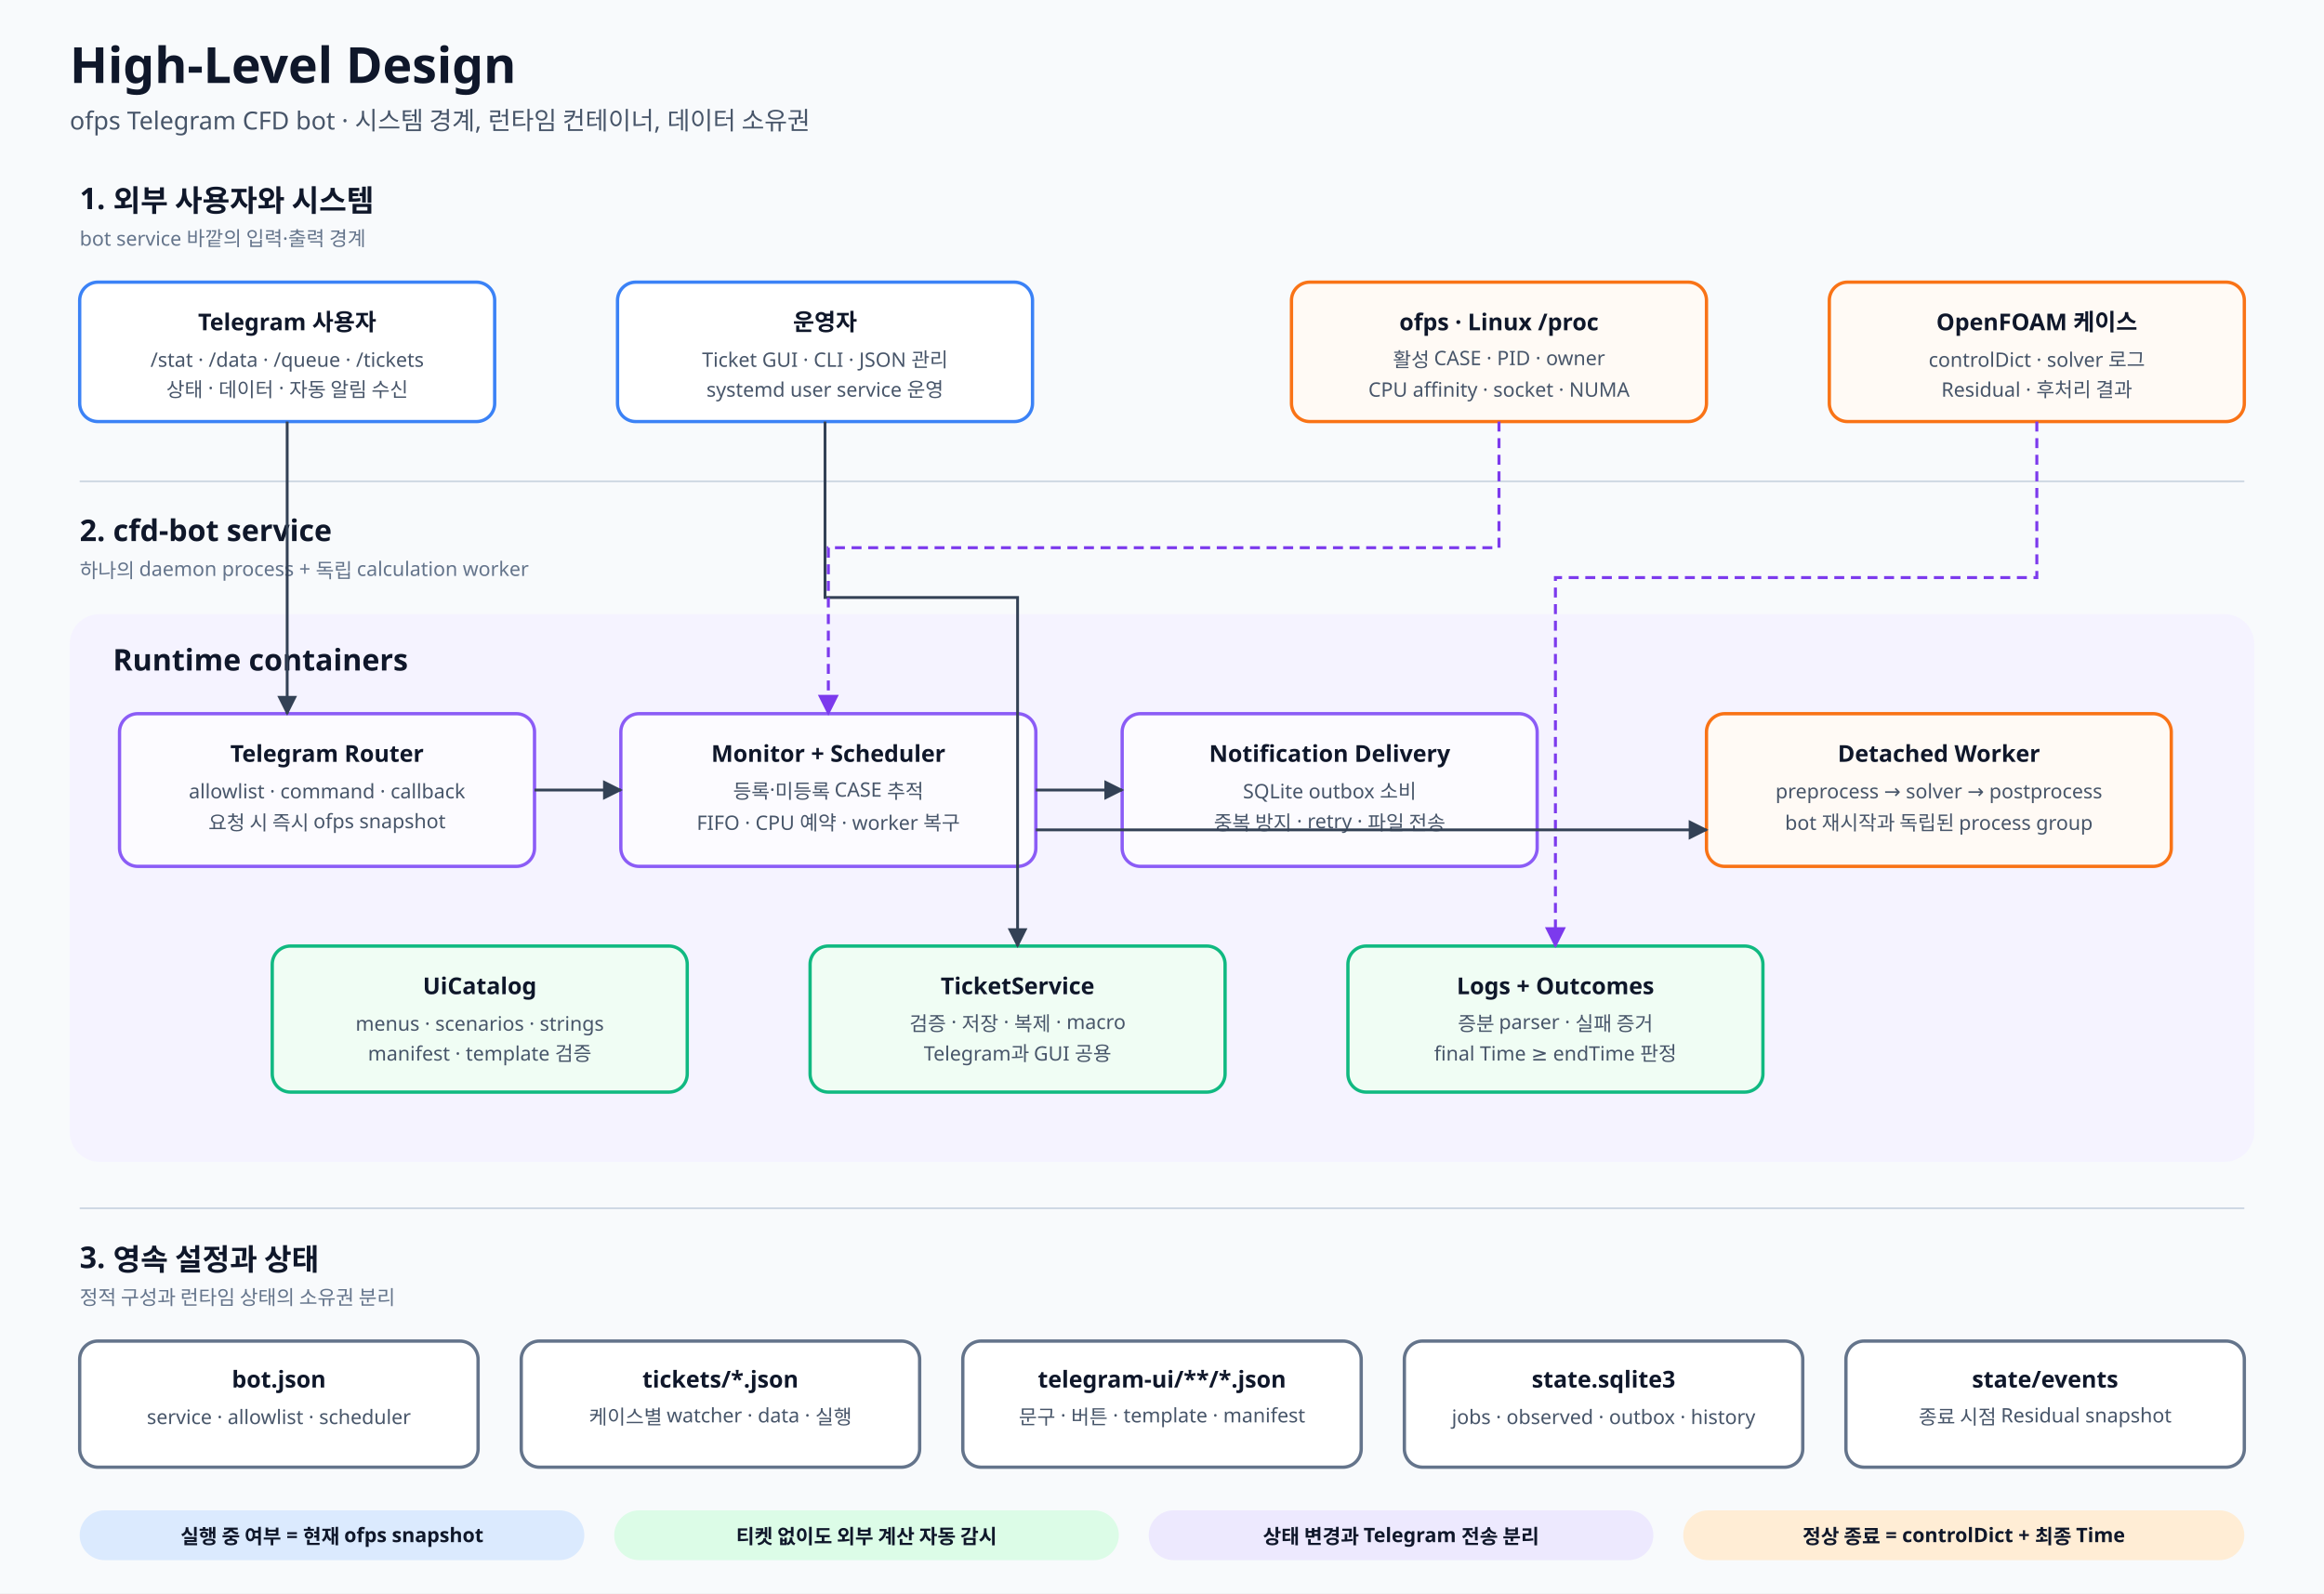
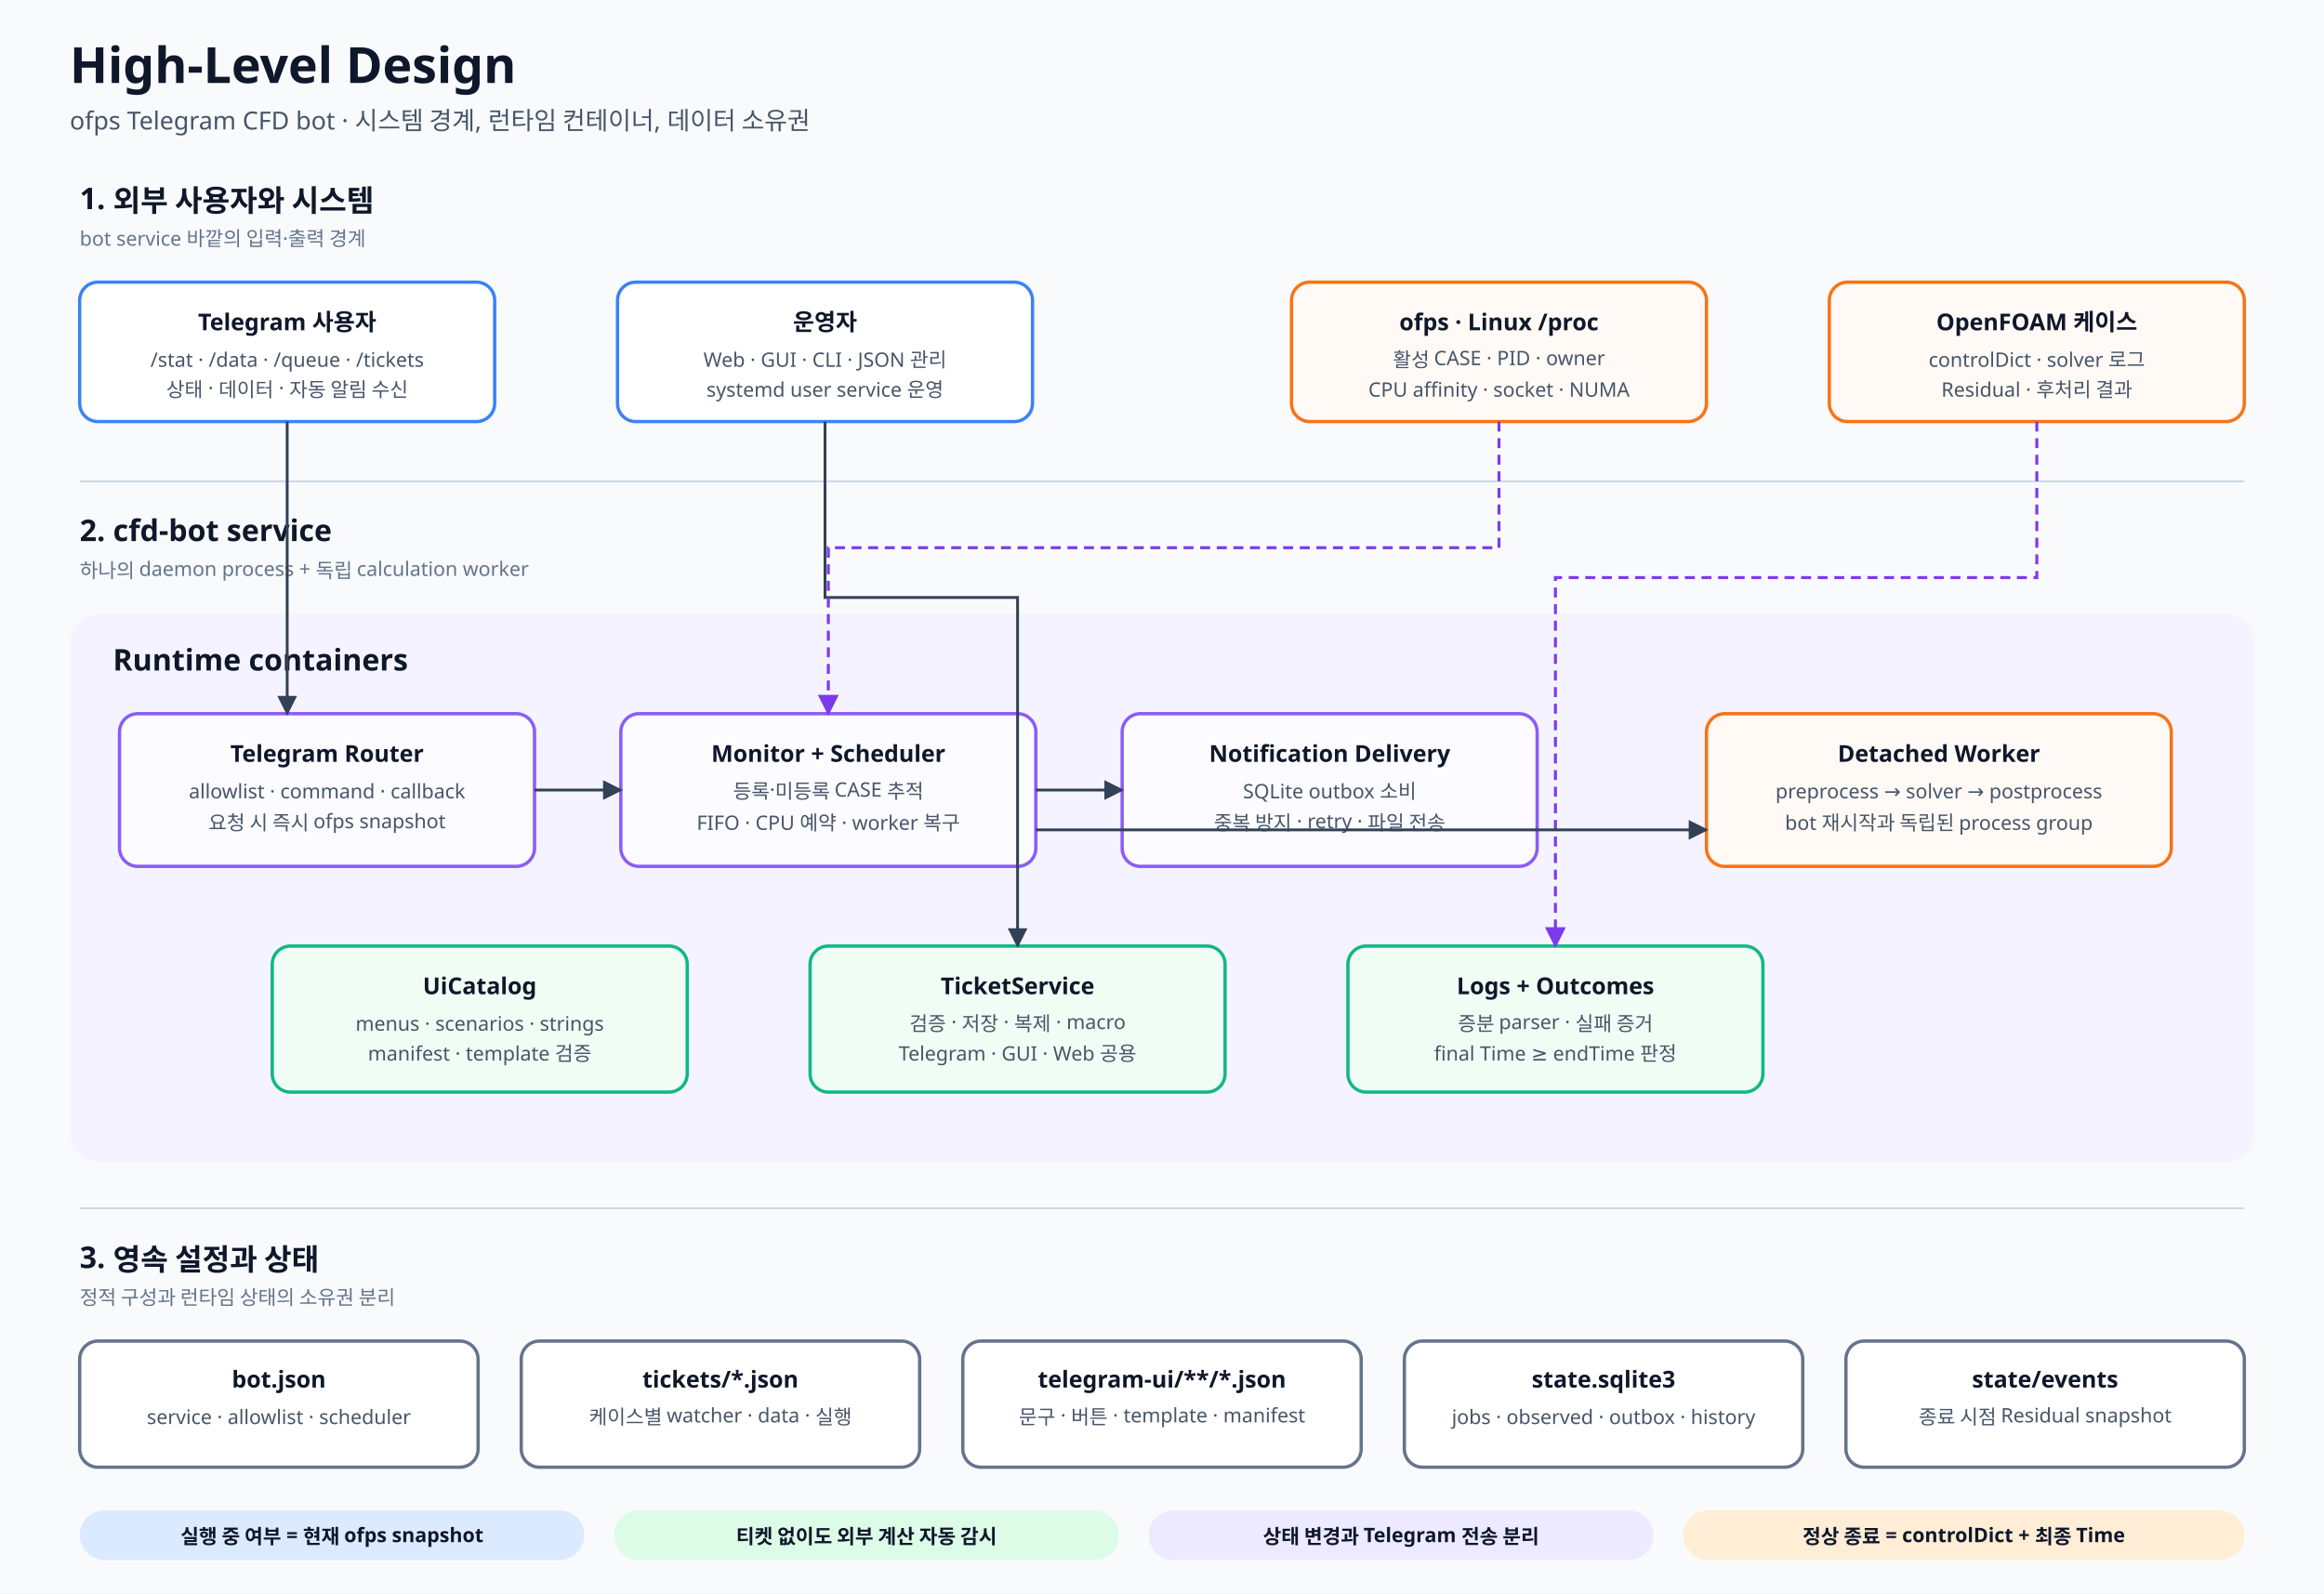
<svg xmlns="http://www.w3.org/2000/svg" width="1400" height="960" viewBox="0 0 1400 960" role="img" aria-labelledby="title desc">
  <defs>
    <marker id="arrow" viewBox="0 0 10 10" refX="9" refY="5" markerWidth="7" markerHeight="7" orient="auto-start-reverse">
      <path d="M0 0L10 5L0 10Z" fill="#334155" />
    </marker>
    <marker id="purple" viewBox="0 0 10 10" refX="9" refY="5" markerWidth="7" markerHeight="7" orient="auto-start-reverse">
      <path d="M0 0L10 5L0 10Z" fill="#7c3aed" />
    </marker>
    <filter id="shadow" x="-10%" y="-20%" width="120%" height="150%">
      <feDropShadow dx="0" dy="2" stdDeviation="3" flood-color="#0f172a" flood-opacity="0.1" />
    </filter>
    <style>
      text { font-family: "Noto Sans KR", "Apple SD Gothic Neo", "Malgun Gothic", sans-serif; fill: #0f172a; }
      .title { font-size: 30px; font-weight: 700; }
      .subtitle { font-size: 15px; fill: #475569; }
      .section { font-size: 18px; font-weight: 700; }
      .section-sub { font-size: 12px; fill: #64748b; }
      .card-title { font-size: 14px; font-weight: 700; text-anchor: middle; }
      .card-sub { font-size: 12px; fill: #475569; text-anchor: middle; }
      .small { font-size: 12px; fill: #475569; }
      .badge { font-size: 12px; font-weight: 700; text-anchor: middle; }
      .card { stroke-width: 2; rx: 11; }
      .user { fill: #ffffff; stroke: #3b82f6; }
      .bot { fill: #fcfbff; stroke: #8b5cf6; }
      .domain { fill: #f0fdf4; stroke: #10b981; }
      .external { fill: #fffaf5; stroke: #f97316; }
      .data { fill: #ffffff; stroke: #64748b; }
      .arrow { fill: none; stroke: #334155; stroke-width: 1.7; marker-end: url(#arrow); }
      .flow { fill: none; stroke: #7c3aed; stroke-width: 1.8; stroke-dasharray: 6 4; marker-end: url(#purple); }
      .rule { stroke: #cbd5e1; stroke-width: 1; }
    </style>
  </defs>
  <rect width="1400" height="960" fill="#f8fafc" />
  <text class="title" x="42" y="50">High-Level Design</text>
  <text class="subtitle" x="42" y="78">ofps Telegram CFD bot · 시스템 경계, 런타임 컨테이너, 데이터 소유권</text>
  <text class="section" x="48" y="126">1. 외부 사용자와 시스템</text>
  <text class="section-sub" x="48" y="148">bot service 바깥의 입력·출력 경계</text>
  <g transform="translate(48 170)">
    <rect rx="10" class="card user" width="250" height="84" />
    <text class="card-title" x="125" y="29">Telegram 사용자</text>
    <text class="card-sub" x="125" y="51">/stat · /data · /queue · /tickets</text>
    <text class="card-sub" x="125" y="69">상태 · 데이터 · 자동 알림 수신</text>
  </g>
  <g transform="translate(372 170)">
    <rect rx="10" class="card user" width="250" height="84" />
    <text class="card-title" x="125" y="29">운영자</text>
-     <text class="card-sub" x="125" y="51">Ticket GUI · CLI · JSON 관리</text>
+     <text class="card-sub" x="125" y="51">Web · GUI · CLI · JSON 관리</text>
    <text class="card-sub" x="125" y="69">systemd user service 운영</text>
  </g>
  <g transform="translate(778 170)">
    <rect rx="10" class="card external" width="250" height="84" />
    <text class="card-title" x="125" y="29">ofps · Linux /proc</text>
    <text class="card-sub" x="125" y="51">활성 CASE · PID · owner</text>
    <text class="card-sub" x="125" y="69">CPU affinity · socket · NUMA</text>
  </g>
  <g transform="translate(1102 170)">
    <rect rx="10" class="card external" width="250" height="84" />
    <text class="card-title" x="125" y="29">OpenFOAM 케이스</text>
    <text class="card-sub" x="125" y="51">controlDict · solver 로그</text>
    <text class="card-sub" x="125" y="69">Residual · 후처리 결과</text>
  </g>
  <line class="rule" x1="48" y1="290" x2="1352" y2="290" />
  <text class="section" x="48" y="326">2. cfd-bot service</text>
  <text class="section-sub" x="48" y="348">하나의 daemon process + 독립 calculation worker</text>
  <rect x="42" y="370" width="1316" height="330" rx="18" fill="#f5f3ff" />
  <text class="section" x="68" y="404">Runtime containers</text>
  <g transform="translate(72 430)">
    <rect rx="10" class="card bot" width="250" height="92" />
    <text class="card-title" x="125" y="29">Telegram Router</text>
    <text class="card-sub" x="125" y="51">allowlist · command · callback</text>
    <text class="card-sub" x="125" y="70">요청 시 즉시 ofps snapshot</text>
  </g>
  <g transform="translate(374 430)">
    <rect rx="10" class="card bot" width="250" height="92" />
    <text class="card-title" x="125" y="29">Monitor + Scheduler</text>
    <text class="card-sub" x="125" y="51">등록·미등록 CASE 추적</text>
    <text class="card-sub" x="125" y="70">FIFO · CPU 예약 · worker 복구</text>
  </g>
  <g transform="translate(676 430)">
    <rect rx="10" class="card bot" width="250" height="92" />
    <text class="card-title" x="125" y="29">Notification Delivery</text>
    <text class="card-sub" x="125" y="51">SQLite outbox 소비</text>
    <text class="card-sub" x="125" y="70">중복 방지 · retry · 파일 전송</text>
  </g>
  <g transform="translate(1028 430)">
    <rect rx="10" class="card external" width="280" height="92" />
    <text class="card-title" x="140" y="29">Detached Worker</text>
    <text class="card-sub" x="140" y="51">preprocess → solver → postprocess</text>
    <text class="card-sub" x="140" y="70">bot 재시작과 독립된 process group</text>
  </g>
  <g transform="translate(164 570)">
    <rect rx="10" class="card domain" width="250" height="88" />
    <text class="card-title" x="125" y="29">UiCatalog</text>
    <text class="card-sub" x="125" y="51">menus · scenarios · strings</text>
    <text class="card-sub" x="125" y="69">manifest · template 검증</text>
  </g>
  <g transform="translate(488 570)">
    <rect rx="10" class="card domain" width="250" height="88" />
    <text class="card-title" x="125" y="29">TicketService</text>
    <text class="card-sub" x="125" y="51">검증 · 저장 · 복제 · macro</text>
-     <text class="card-sub" x="125" y="69">Telegram과 GUI 공용</text>
+     <text class="card-sub" x="125" y="69">Telegram · GUI · Web 공용</text>
  </g>
  <g transform="translate(812 570)">
    <rect rx="10" class="card domain" width="250" height="88" />
    <text class="card-title" x="125" y="29">Logs + Outcomes</text>
    <text class="card-sub" x="125" y="51">증분 parser · 실패 증거</text>
    <text class="card-sub" x="125" y="69">final Time ≥ endTime 판정</text>
  </g>
  <path class="arrow" d="M173 254V430" />
  <path class="arrow" d="M497 254V360H613V570" />
  <path class="flow" d="M903 254V330H499V430" />
  <path class="flow" d="M1227 254V348H937V570" />
  <path class="arrow" d="M322 476H374" />
  <path class="arrow" d="M624 476H676" />
  <path class="arrow" d="M624 500H1028" />
  <line class="rule" x1="48" y1="728" x2="1352" y2="728" />
  <text class="section" x="48" y="764">3. 영속 설정과 상태</text>
  <text class="section-sub" x="48" y="786">정적 구성과 런타임 상태의 소유권 분리</text>
  <g transform="translate(48 808)">
    <rect rx="10" class="card data" width="240" height="76" />
    <text class="card-title" x="120" y="28">bot.json</text>
    <text class="card-sub" x="120" y="50">service · allowlist · scheduler</text>
  </g>
  <g transform="translate(314 808)">
    <rect rx="10" class="card data" width="240" height="76" />
    <text class="card-title" x="120" y="28">tickets/*.json</text>
    <text class="card-sub" x="120" y="50">케이스별 watcher · data · 실행</text>
  </g>
  <g transform="translate(580 808)">
    <rect rx="10" class="card data" width="240" height="76" />
    <text class="card-title" x="120" y="28">telegram-ui/**/*.json</text>
    <text class="card-sub" x="120" y="50">문구 · 버튼 · template · manifest</text>
  </g>
  <g transform="translate(846 808)">
    <rect rx="10" class="card data" width="240" height="76" />
    <text class="card-title" x="120" y="28">state.sqlite3</text>
    <text class="card-sub" x="120" y="50">jobs · observed · outbox · history</text>
  </g>
  <g transform="translate(1112 808)">
    <rect rx="10" class="card data" width="240" height="76" />
    <text class="card-title" x="120" y="28">state/events</text>
    <text class="card-sub" x="120" y="50">종료 시점 Residual snapshot</text>
  </g>
  <rect x="48" y="910" width="304" height="30" rx="15" fill="#dbeafe" />
  <text class="badge" x="200" y="930" fill="#1d4ed8">실행 중 여부 = 현재 ofps snapshot</text>
  <rect x="370" y="910" width="304" height="30" rx="15" fill="#dcfce7" />
  <text class="badge" x="522" y="930" fill="#15803d">티켓 없이도 외부 계산 자동 감시</text>
  <rect x="692" y="910" width="304" height="30" rx="15" fill="#ede9fe" />
  <text class="badge" x="844" y="930" fill="#6d28d9">상태 변경과 Telegram 전송 분리</text>
  <rect x="1014" y="910" width="338" height="30" rx="15" fill="#ffedd5" />
  <text class="badge" x="1183" y="930" fill="#c2410c">정상 종료 = controlDict + 최종 Time</text>
</svg>
